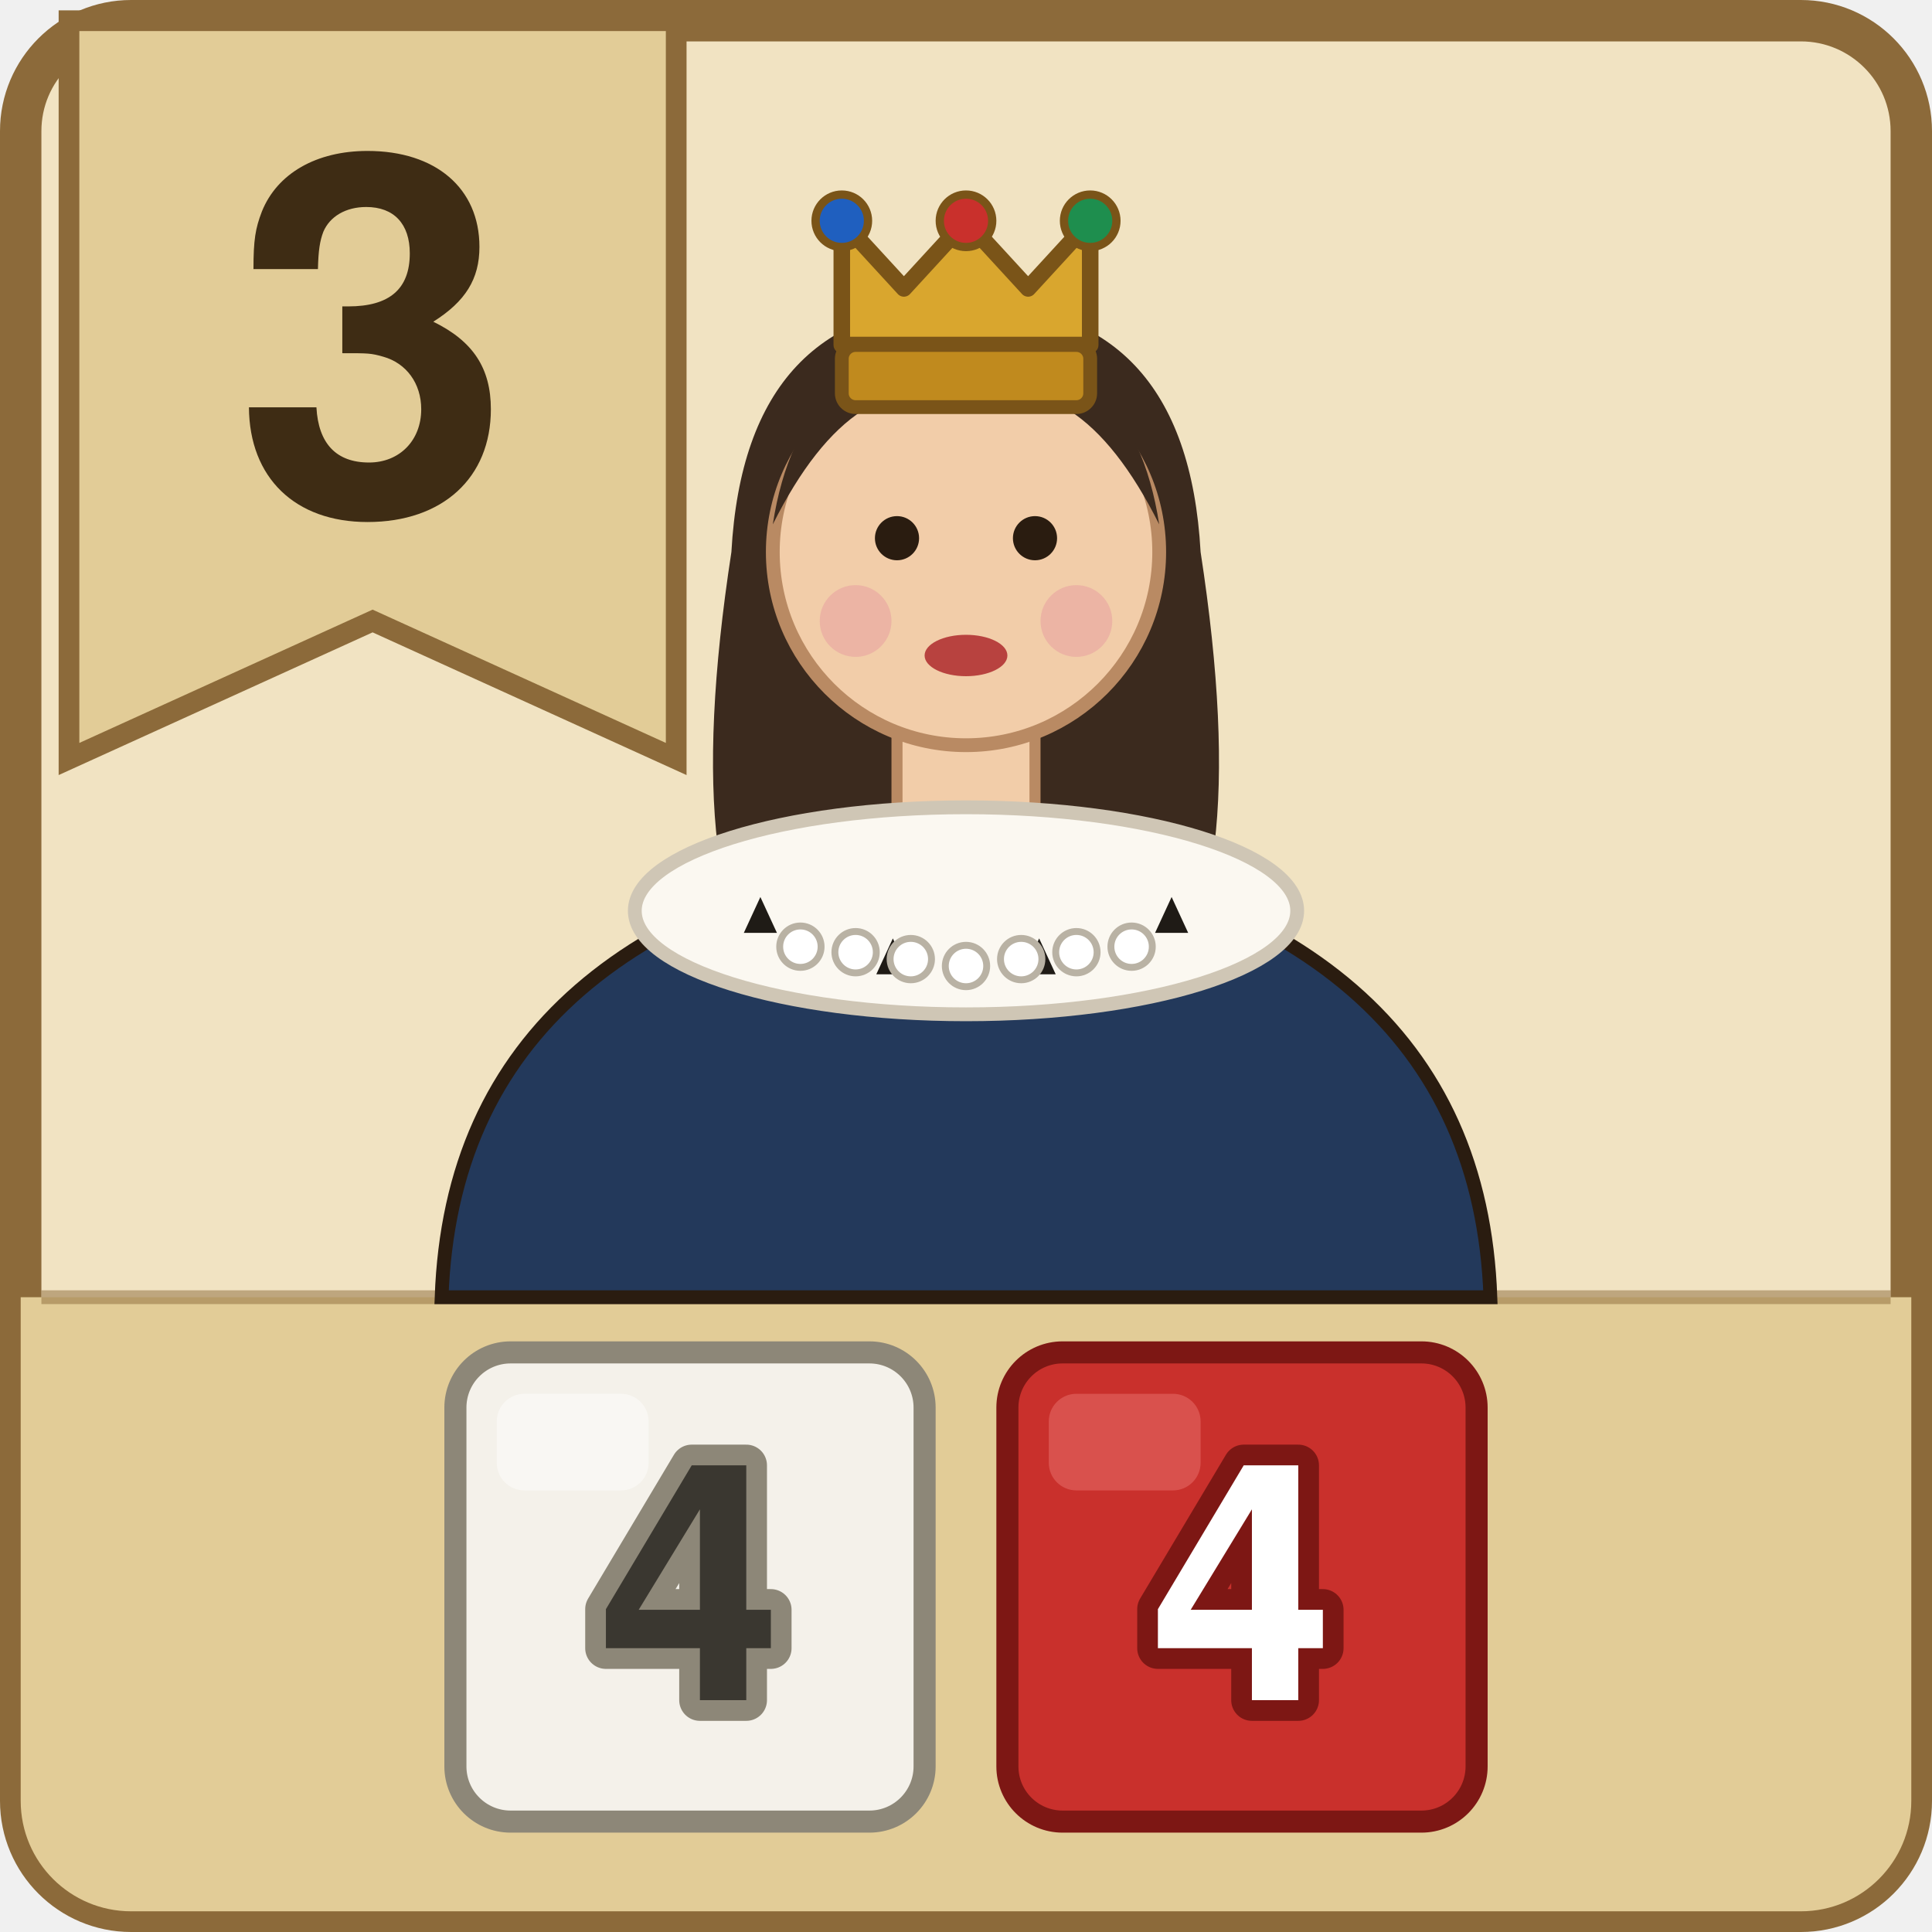
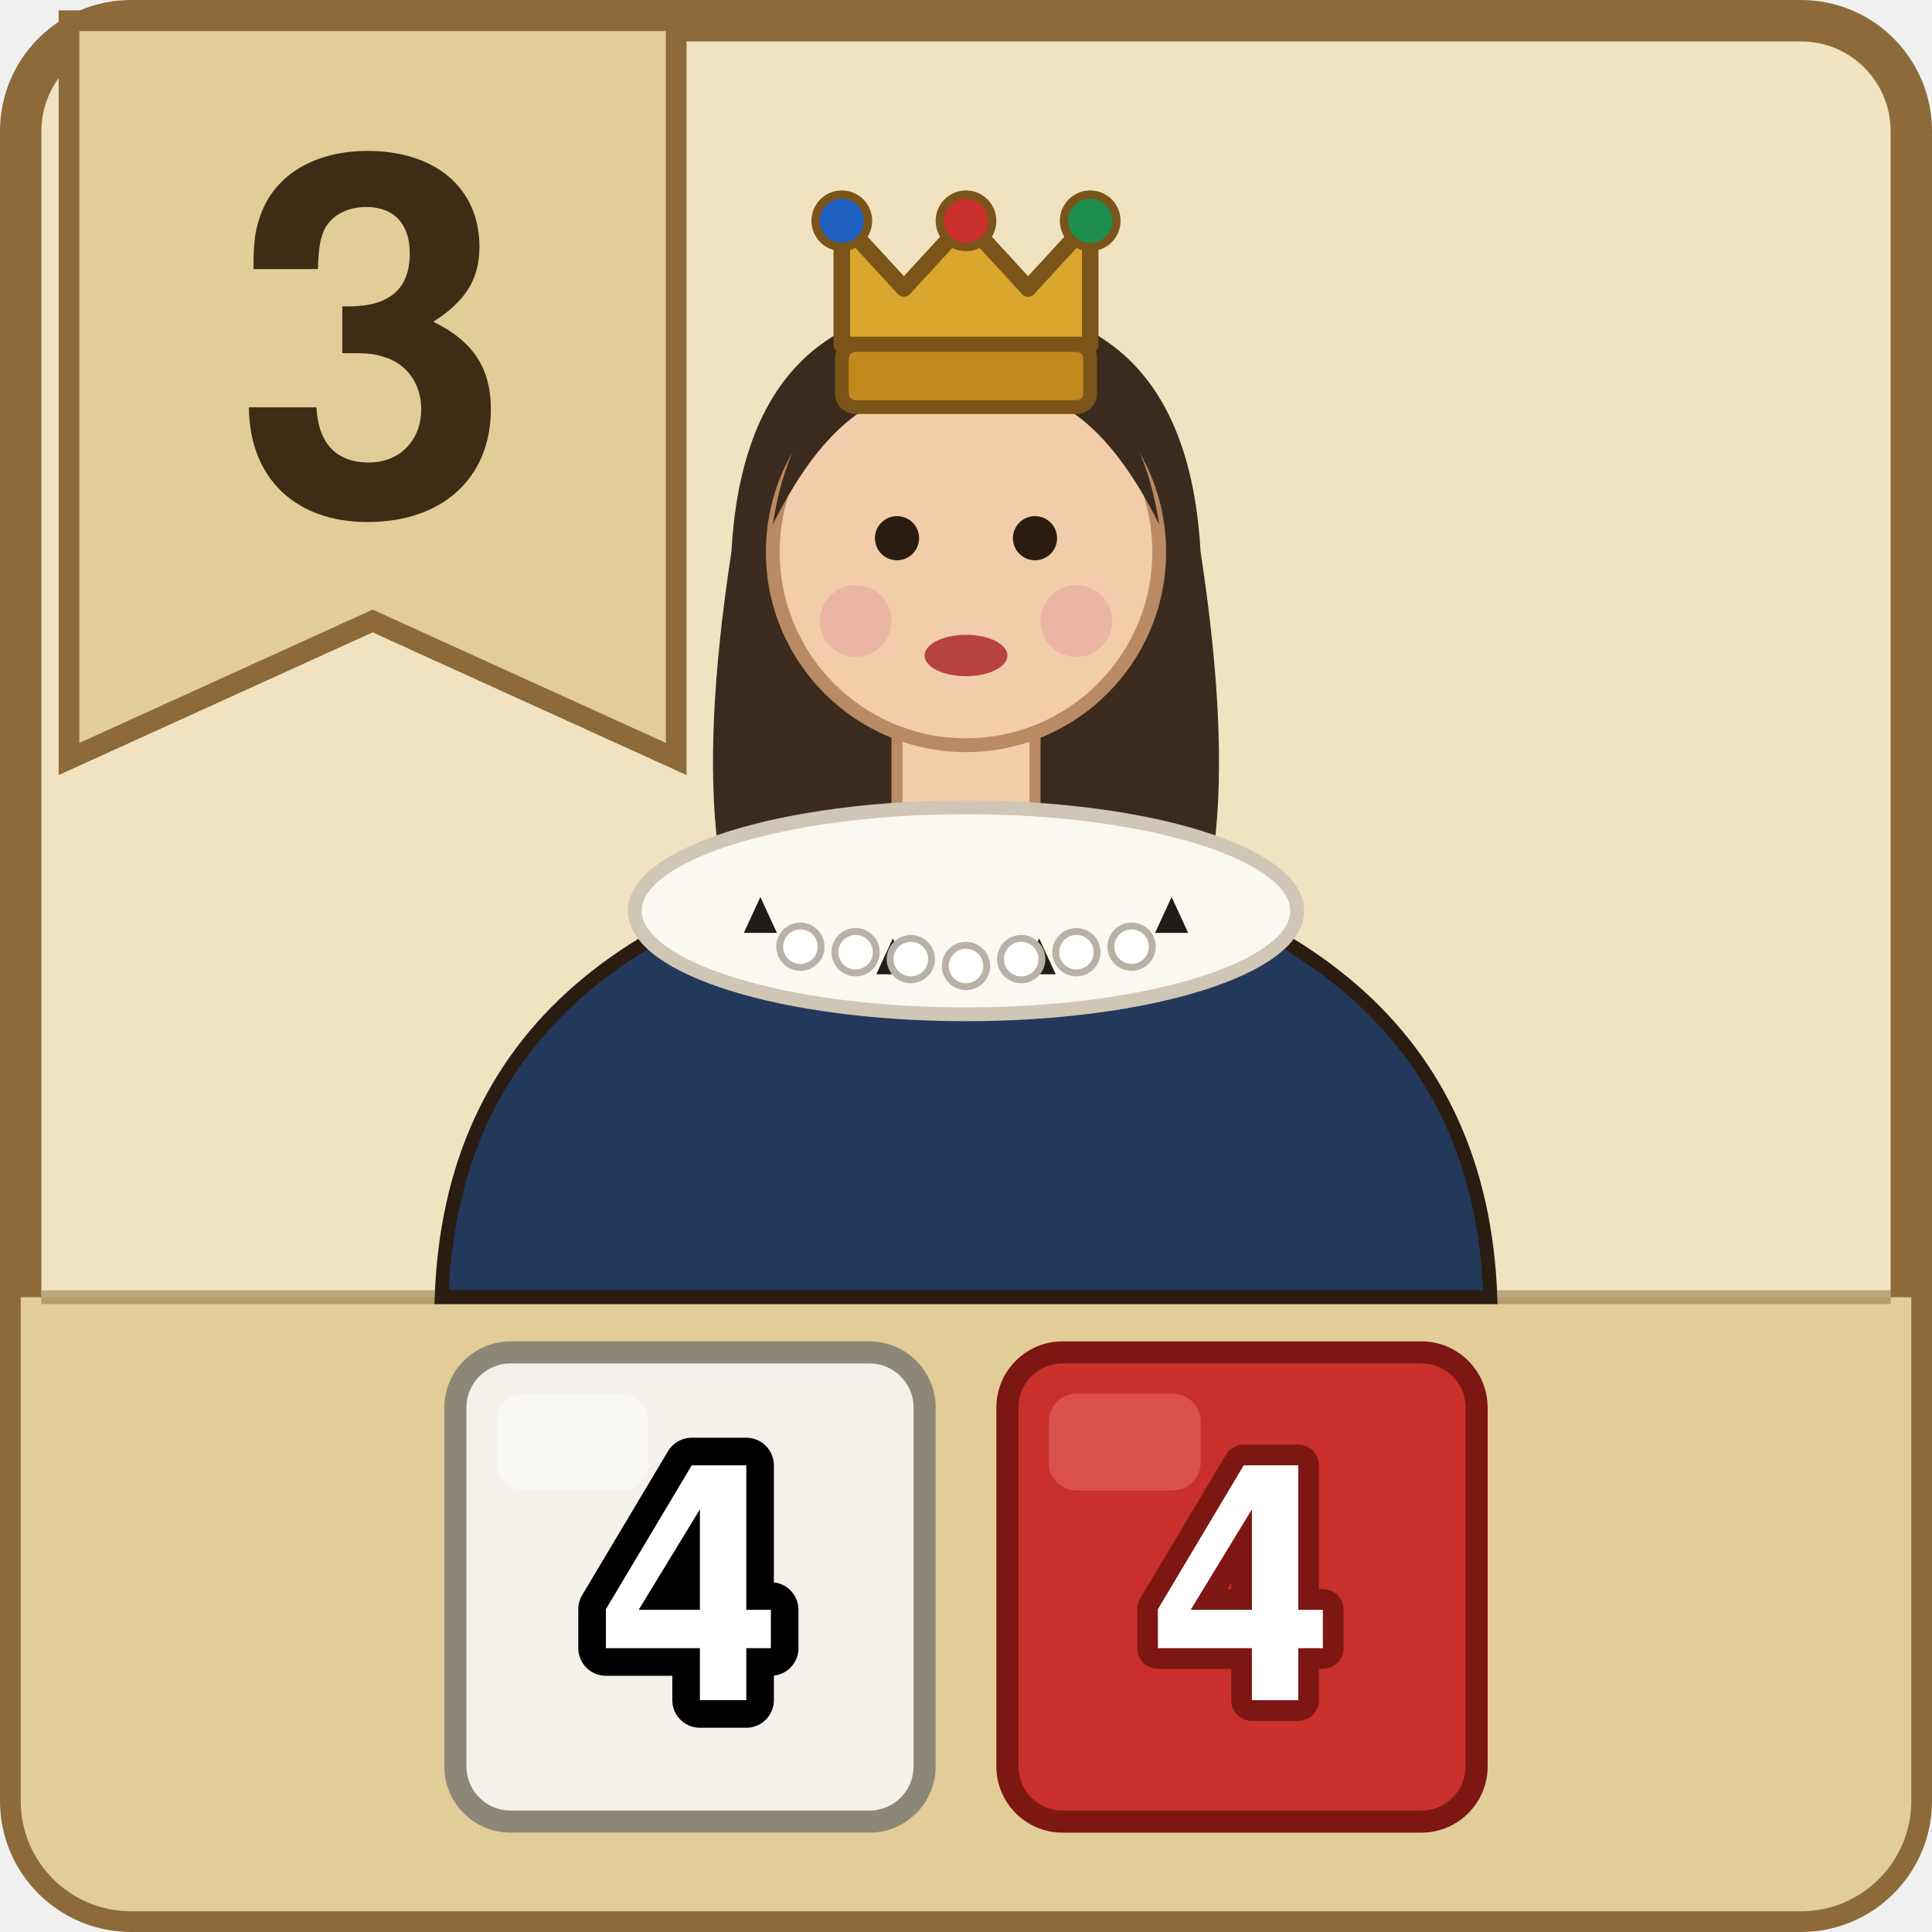
<svg xmlns="http://www.w3.org/2000/svg" width="140" height="140" viewBox="0 0 140 140" role="img" aria-label="貴族 3点 必要ボーナス白4・赤4">
  <rect x="1.5" y="1.5" width="137" height="137" rx="8" fill="#F1E3C2" stroke="#8C6A3A" stroke-width="3" />
  <path d="M1.5,94 H138.5 V130.5 A8,8 0 0 1 130.5,138.5 H9.5 A8,8 0 0 1 1.5,130.5 Z" fill="#E2CC97" />
  <line x1="3" y1="94" x2="137" y2="94" stroke="#8C6A3A" stroke-width="1" opacity="0.5" />
  <path d="M53,40 Q49,66 57,73 L83,73 Q91,66 87,40 Q86,22 70,22 Q54,22 53,40 Z" fill="#3B2A1E" />
  <path d="M32,94 Q33,66 70,61 Q107,66 108,94 Z" fill="#23395B" stroke="#2A1C10" stroke-width="1" />
  <rect x="65" y="50" width="10" height="12" fill="#F2CDA9" stroke="#B98A63" stroke-width="0.8" />
  <ellipse cx="70" cy="66" rx="24" ry="7.5" fill="#FBF8F1" stroke="#CFC6B5" stroke-width="1" />
  <path d="M55.1,65.0 l1.2,2.6 l-2.4,0 Z" fill="#1F1B16" />
  <path d="M64.7,68.0 l1.2,2.6 l-2.4,0 Z" fill="#1F1B16" />
  <path d="M75.3,68.0 l1.2,2.6 l-2.4,0 Z" fill="#1F1B16" />
  <path d="M84.9,65.0 l1.2,2.6 l-2.4,0 Z" fill="#1F1B16" />
  <circle cx="58.0" cy="68.6" r="1.5" fill="#FFFFFF" stroke="#B9B2A4" stroke-width="0.5" />
  <circle cx="62.0" cy="69.0" r="1.5" fill="#FFFFFF" stroke="#B9B2A4" stroke-width="0.5" />
  <circle cx="66.0" cy="69.5" r="1.5" fill="#FFFFFF" stroke="#B9B2A4" stroke-width="0.5" />
  <circle cx="70.0" cy="70.0" r="1.5" fill="#FFFFFF" stroke="#B9B2A4" stroke-width="0.5" />
  <circle cx="74.0" cy="69.5" r="1.5" fill="#FFFFFF" stroke="#B9B2A4" stroke-width="0.5" />
  <circle cx="78.0" cy="69.0" r="1.5" fill="#FFFFFF" stroke="#B9B2A4" stroke-width="0.5" />
  <circle cx="82.0" cy="68.6" r="1.5" fill="#FFFFFF" stroke="#B9B2A4" stroke-width="0.5" />
  <circle cx="70" cy="40" r="14" fill="#F2CDA9" stroke="#B98A63" stroke-width="1" />
  <path d="M56,38 Q62,26 70,29 Q78,26 84,38 Q82,25 70,25 Q58,25 56,38 Z" fill="#3B2A1E" />
  <circle cx="62" cy="45" r="2.6" fill="#E8A3A0" opacity="0.6" />
  <circle cx="78" cy="45" r="2.6" fill="#E8A3A0" opacity="0.6" />
  <ellipse cx="70" cy="47.5" rx="3" ry="1.5" fill="#B8423F" />
  <circle cx="65" cy="39" r="1.6" fill="#2A1C10" />
  <circle cx="75" cy="39" r="1.6" fill="#2A1C10" />
  <polygon points="61.0,25.0 61.0,16.0 65.5,20.9 70.0,16.0 74.5,20.9 79.0,16.0 79.0,25.0" fill="#D9A62E" stroke="#7A5418" stroke-width="1.2" stroke-linejoin="round" />
  <rect x="61.0" y="25.0" width="18.0" height="4.5" rx="1" fill="#C08A1E" stroke="#7A5418" stroke-width="1" />
  <circle cx="61.0" cy="16.0" r="1.9" fill="#1F5FBF" stroke="#7A5418" stroke-width="0.6" />
  <circle cx="70.0" cy="16.0" r="1.9" fill="#C9302C" stroke="#7A5418" stroke-width="0.6" />
  <circle cx="79.0" cy="16.0" r="1.9" fill="#1E8E4E" stroke="#7A5418" stroke-width="0.6" />
  <path d="M5,1.5 H49 V55 L27,45 L5,55 Z" fill="#E2CC97" stroke="#8C6A3A" stroke-width="1.5" />
  <text x="27" y="37" text-anchor="middle" font-size="36" font-weight="800" fill="#3E2C14" font-family="'Helvetica Neue', Helvetica, Arial, sans-serif">3</text>
  <rect x="33.0" y="98" width="34" height="34" rx="4" fill="#F4F1EA" stroke="#8D8778" stroke-width="1.6" />
  <rect x="36.0" y="101" width="11" height="7" rx="2" fill="#FFFFFF" opacity="0.45" />
-   <text x="50.0" y="123.2" text-anchor="middle" font-size="24" font-weight="800" fill="#3A3730" stroke="#8D8778" stroke-width="3" paint-order="stroke" stroke-linejoin="round" font-family="'Helvetica Neue', Helvetica, Arial, sans-serif">4</text>
+   <text x="50.0" y="123.2" text-anchor="middle" font-size="24" font-weight="800" fill="#FFFFFF" stroke="#000000" stroke-width="4" paint-order="stroke" stroke-linejoin="round" font-family="'Helvetica Neue', Helvetica, Arial, sans-serif">4</text>
  <rect x="73.0" y="98" width="34" height="34" rx="4" fill="#C9302C" stroke="#7D1714" stroke-width="1.6" />
  <rect x="76.0" y="101" width="11" height="7" rx="2" fill="#EE7A76" opacity="0.45" />
  <text x="90.0" y="123.2" text-anchor="middle" font-size="24" font-weight="800" fill="#FFFFFF" stroke="#7D1714" stroke-width="3" paint-order="stroke" stroke-linejoin="round" font-family="'Helvetica Neue', Helvetica, Arial, sans-serif">4</text>
</svg>
